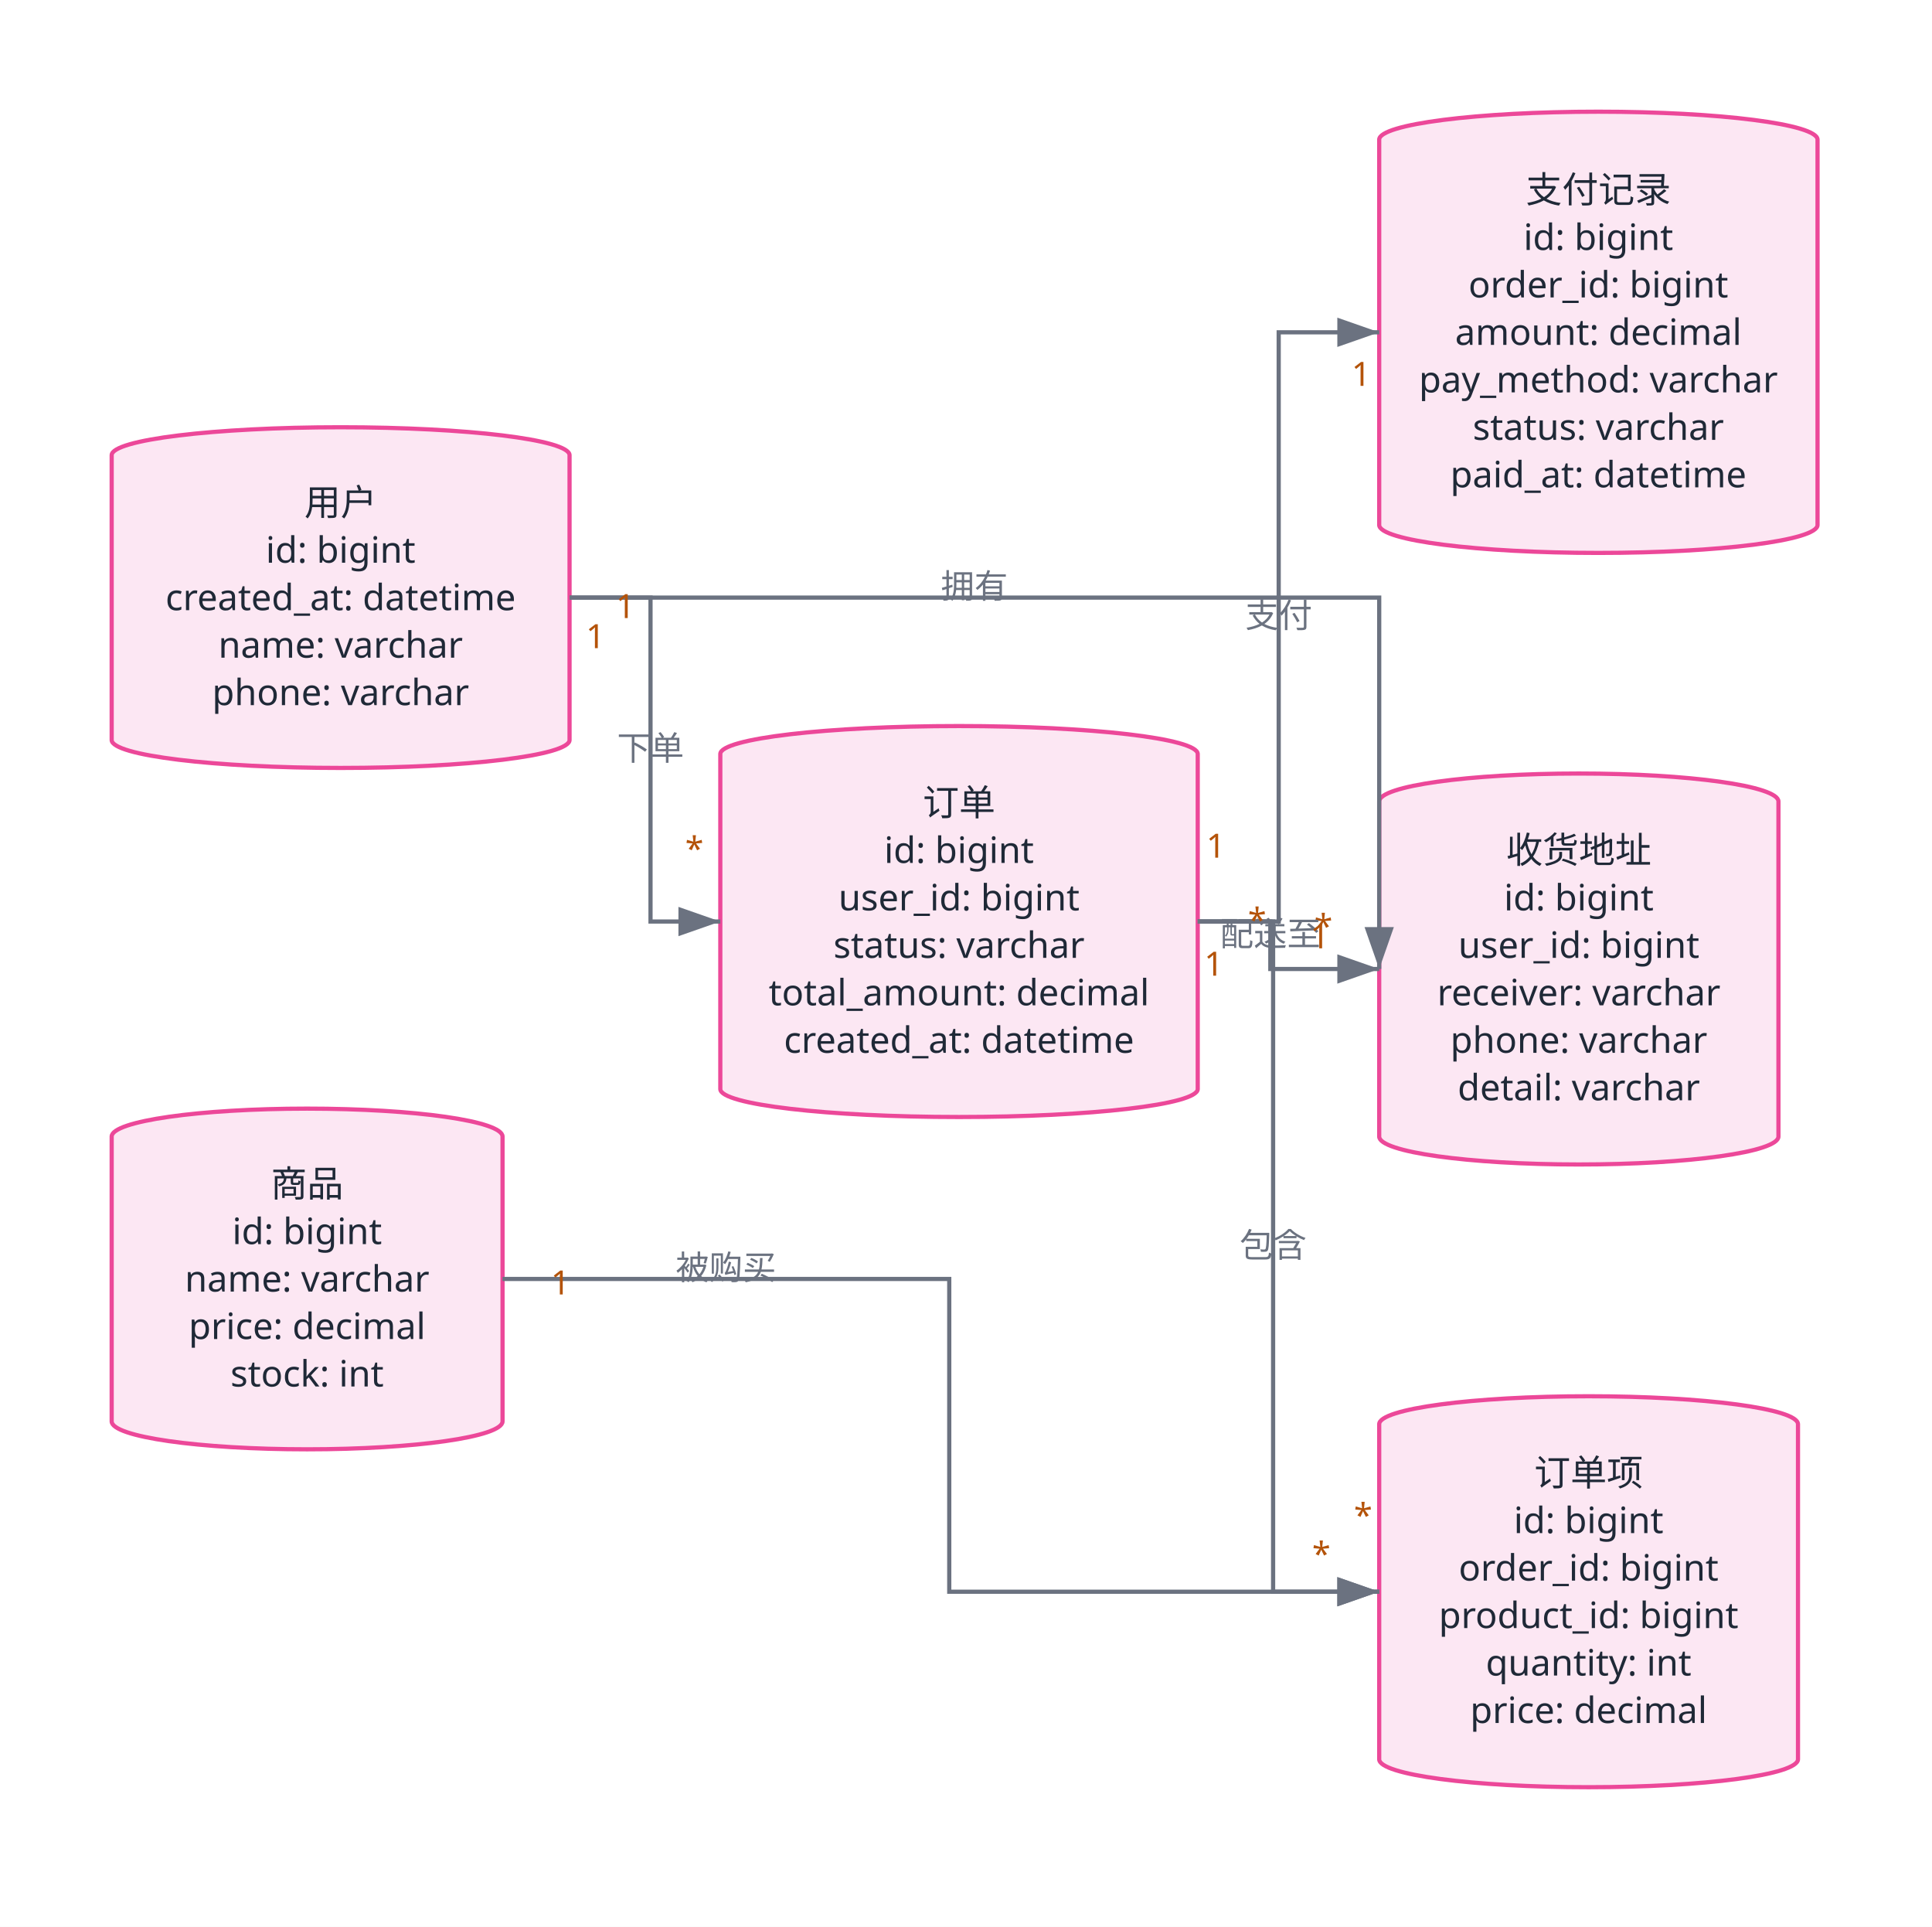
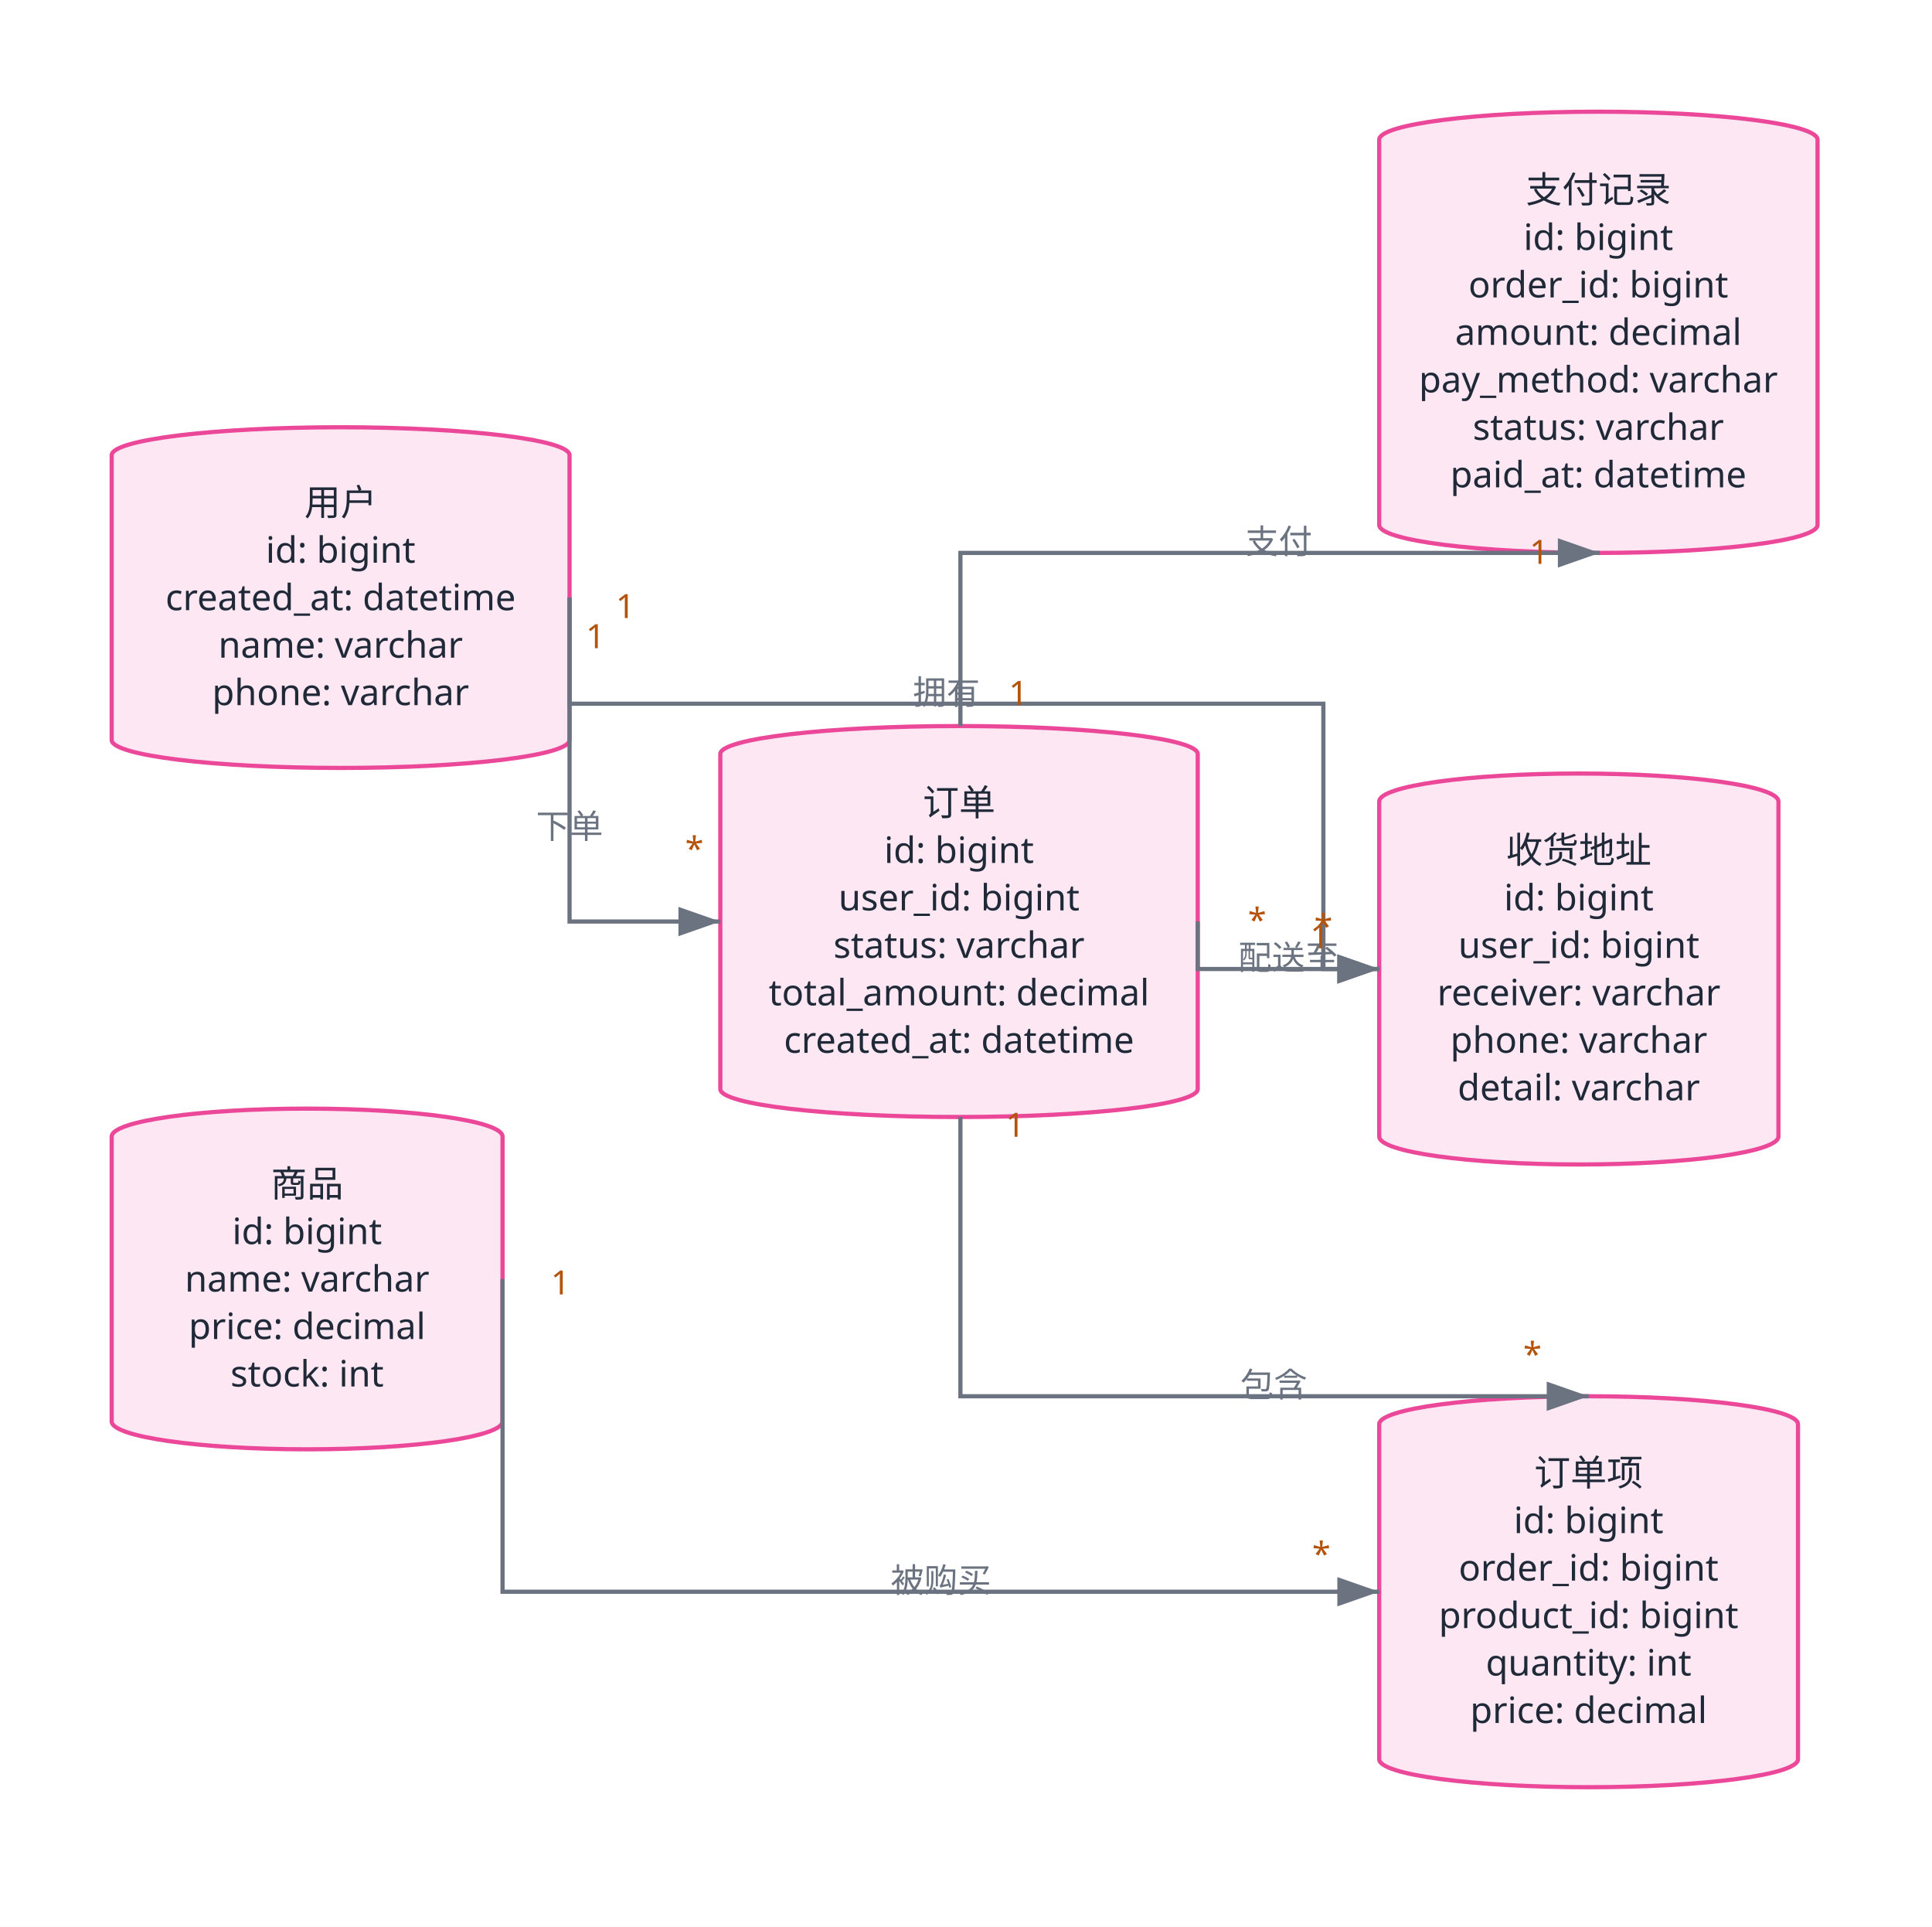
<svg xmlns="http://www.w3.org/2000/svg" width="692" height="690" viewBox="0 0 692 690">
  <defs>
    <marker id="arrowhead" markerWidth="10" markerHeight="7" refX="10" refY="3.5" orient="auto">
      <polygon points="0 0, 10 3.5, 0 7" fill="#6b7280" />
    </marker>
    <marker id="arrowhead-purple" markerWidth="10" markerHeight="7" refX="10" refY="3.5" orient="auto">
      <polygon points="0 0, 10 3.5, 0 7" fill="#7c3aed" />
    </marker>
  </defs>
  <style>.lgdl-anchors,.lgdl-edge-anchors{opacity:0;pointer-events:none;transition:opacity .12s ease}.lgdl-node:hover + .lgdl-anchors,.lgdl-class:hover + .lgdl-anchors,.lgdl-group:hover + .lgdl-anchors,.lgdl-lane:hover + .lgdl-anchors{opacity:1}.lgdl-edge:hover + .lgdl-edge-anchors,.lgdl-aggregate-edge:hover + .lgdl-edge-anchors{opacity:1}.lgdl-node.lgdl-hovered + .lgdl-anchors,.lgdl-class.lgdl-hovered + .lgdl-anchors,.lgdl-group.lgdl-hovered + .lgdl-anchors,.lgdl-lane.lgdl-hovered + .lgdl-anchors{opacity:1}.lgdl-edge.lgdl-hovered + .lgdl-edge-anchors,.lgdl-aggregate-edge.lgdl-hovered + .lgdl-edge-anchors{opacity:1}.lgdl-hovered{filter:drop-shadow(0 0 3px rgba(79,70,229,.65))}</style>
  <rect x="0" y="0" width="692" height="690" fill="#ffffff" />
  <g class="lgdl-node" data-lgdl-loc="nodes[0]">
    <path d="M 40,163 L 40,265 A 82,10 0 0 0 204,265 L 204,163 A 82,10 0 0 0 40,163 Z" fill="#fce7f3" stroke="#ec4899" stroke-width="1.5" />
    <text x="122" y="180" font-family="'Segoe UI', 'PingFang SC', 'Microsoft YaHei', sans-serif" font-size="13" fill="#1f2937" text-anchor="middle" dominant-baseline="middle">用户</text>
    <text x="122" y="197" font-family="'Segoe UI', 'PingFang SC', 'Microsoft YaHei', sans-serif" font-size="13" fill="#1f2937" text-anchor="middle" dominant-baseline="middle">id: bigint</text>
    <text x="122" y="214" font-family="'Segoe UI', 'PingFang SC', 'Microsoft YaHei', sans-serif" font-size="13" fill="#1f2937" text-anchor="middle" dominant-baseline="middle">created_at: datetime</text>
    <text x="122" y="231" font-family="'Segoe UI', 'PingFang SC', 'Microsoft YaHei', sans-serif" font-size="13" fill="#1f2937" text-anchor="middle" dominant-baseline="middle">name: varchar</text>
    <text x="122" y="248" font-family="'Segoe UI', 'PingFang SC', 'Microsoft YaHei', sans-serif" font-size="13" fill="#1f2937" text-anchor="middle" dominant-baseline="middle">phone: varchar</text>
  </g>
  <g class="lgdl-anchors">
    <circle cx="204.0" cy="214.0" r="3" fill="#ec4899" />
    <circle cx="204.0" cy="236.0" r="3" fill="#ec4899" />
    <circle cx="204.0" cy="261.3" r="3" fill="#ec4899" />
    <circle cx="180.1" cy="272.1" r="3" fill="#ec4899" />
    <circle cx="156.7" cy="274.1" r="3" fill="#ec4899" />
    <circle cx="138.3" cy="274.8" r="3" fill="#ec4899" />
    <circle cx="122.0" cy="275.0" r="3" fill="#ec4899" />
    <circle cx="105.7" cy="274.8" r="3" fill="#ec4899" />
    <circle cx="87.3" cy="274.1" r="3" fill="#ec4899" />
    <circle cx="63.9" cy="272.1" r="3" fill="#ec4899" />
    <circle cx="40.0" cy="261.3" r="3" fill="#ec4899" />
    <circle cx="40.0" cy="236.0" r="3" fill="#ec4899" />
    <circle cx="40.0" cy="214.0" r="3" fill="#ec4899" />
    <circle cx="40.0" cy="192.0" r="3" fill="#ec4899" />
    <circle cx="40.0" cy="166.7" r="3" fill="#ec4899" />
    <circle cx="63.9" cy="155.9" r="3" fill="#ec4899" />
    <circle cx="87.3" cy="153.9" r="3" fill="#ec4899" />
    <circle cx="105.7" cy="153.2" r="3" fill="#ec4899" />
    <circle cx="122.0" cy="153.0" r="3" fill="#ec4899" />
    <circle cx="138.3" cy="153.2" r="3" fill="#ec4899" />
    <circle cx="156.7" cy="153.9" r="3" fill="#ec4899" />
    <circle cx="180.1" cy="155.9" r="3" fill="#ec4899" />
    <circle cx="204.0" cy="166.7" r="3" fill="#ec4899" />
    <circle cx="204.0" cy="192.0" r="3" fill="#ec4899" />
  </g>
  <g class="lgdl-node" data-lgdl-loc="nodes[1]">
    <path d="M 258,270 L 258,390 A 85.5,10 0 0 0 429,390 L 429,270 A 85.5,10 0 0 0 258,270 Z" fill="#fce7f3" stroke="#ec4899" stroke-width="1.5" />
    <text x="343.5" y="287.5" font-family="'Segoe UI', 'PingFang SC', 'Microsoft YaHei', sans-serif" font-size="13" fill="#1f2937" text-anchor="middle" dominant-baseline="middle">订单</text>
    <text x="343.5" y="304.5" font-family="'Segoe UI', 'PingFang SC', 'Microsoft YaHei', sans-serif" font-size="13" fill="#1f2937" text-anchor="middle" dominant-baseline="middle">id: bigint</text>
    <text x="343.5" y="321.5" font-family="'Segoe UI', 'PingFang SC', 'Microsoft YaHei', sans-serif" font-size="13" fill="#1f2937" text-anchor="middle" dominant-baseline="middle">user_id: bigint</text>
    <text x="343.5" y="338.5" font-family="'Segoe UI', 'PingFang SC', 'Microsoft YaHei', sans-serif" font-size="13" fill="#1f2937" text-anchor="middle" dominant-baseline="middle">status: varchar</text>
    <text x="343.5" y="355.5" font-family="'Segoe UI', 'PingFang SC', 'Microsoft YaHei', sans-serif" font-size="13" fill="#1f2937" text-anchor="middle" dominant-baseline="middle">total_amount: decimal</text>
    <text x="343.5" y="372.5" font-family="'Segoe UI', 'PingFang SC', 'Microsoft YaHei', sans-serif" font-size="13" fill="#1f2937" text-anchor="middle" dominant-baseline="middle">created_at: datetime</text>
  </g>
  <g class="lgdl-anchors">
    <circle cx="429.0" cy="330.0" r="3" fill="#ec4899" />
    <circle cx="429.0" cy="352.9" r="3" fill="#ec4899" />
    <circle cx="429.0" cy="379.4" r="3" fill="#ec4899" />
    <circle cx="409.8" cy="396.3" r="3" fill="#ec4899" />
    <circle cx="383.3" cy="398.9" r="3" fill="#ec4899" />
    <circle cx="362.2" cy="399.8" r="3" fill="#ec4899" />
    <circle cx="343.5" cy="400.0" r="3" fill="#ec4899" />
    <circle cx="324.8" cy="399.8" r="3" fill="#ec4899" />
    <circle cx="303.7" cy="398.9" r="3" fill="#ec4899" />
    <circle cx="277.2" cy="396.3" r="3" fill="#ec4899" />
    <circle cx="258.0" cy="379.4" r="3" fill="#ec4899" />
    <circle cx="258.0" cy="352.9" r="3" fill="#ec4899" />
    <circle cx="258.0" cy="330.0" r="3" fill="#ec4899" />
    <circle cx="258.0" cy="307.1" r="3" fill="#ec4899" />
    <circle cx="258.0" cy="280.6" r="3" fill="#ec4899" />
    <circle cx="277.2" cy="263.7" r="3" fill="#ec4899" />
    <circle cx="303.7" cy="261.1" r="3" fill="#ec4899" />
    <circle cx="324.8" cy="260.2" r="3" fill="#ec4899" />
    <circle cx="343.5" cy="260.0" r="3" fill="#ec4899" />
    <circle cx="362.2" cy="260.2" r="3" fill="#ec4899" />
    <circle cx="383.3" cy="261.1" r="3" fill="#ec4899" />
    <circle cx="409.8" cy="263.7" r="3" fill="#ec4899" />
    <circle cx="429.0" cy="280.6" r="3" fill="#ec4899" />
    <circle cx="429.0" cy="307.1" r="3" fill="#ec4899" />
  </g>
  <g class="lgdl-node" data-lgdl-loc="nodes[2]">
    <path d="M 494,510 L 494,630 A 75,10 0 0 0 644,630 L 644,510 A 75,10 0 0 0 494,510 Z" fill="#fce7f3" stroke="#ec4899" stroke-width="1.5" />
    <text x="569" y="527.5" font-family="'Segoe UI', 'PingFang SC', 'Microsoft YaHei', sans-serif" font-size="13" fill="#1f2937" text-anchor="middle" dominant-baseline="middle">订单项</text>
    <text x="569" y="544.5" font-family="'Segoe UI', 'PingFang SC', 'Microsoft YaHei', sans-serif" font-size="13" fill="#1f2937" text-anchor="middle" dominant-baseline="middle">id: bigint</text>
    <text x="569" y="561.5" font-family="'Segoe UI', 'PingFang SC', 'Microsoft YaHei', sans-serif" font-size="13" fill="#1f2937" text-anchor="middle" dominant-baseline="middle">order_id: bigint</text>
    <text x="569" y="578.5" font-family="'Segoe UI', 'PingFang SC', 'Microsoft YaHei', sans-serif" font-size="13" fill="#1f2937" text-anchor="middle" dominant-baseline="middle">product_id: bigint</text>
    <text x="569" y="595.5" font-family="'Segoe UI', 'PingFang SC', 'Microsoft YaHei', sans-serif" font-size="13" fill="#1f2937" text-anchor="middle" dominant-baseline="middle">quantity: int</text>
    <text x="569" y="612.5" font-family="'Segoe UI', 'PingFang SC', 'Microsoft YaHei', sans-serif" font-size="13" fill="#1f2937" text-anchor="middle" dominant-baseline="middle">price: decimal</text>
  </g>
  <g class="lgdl-anchors">
    <circle cx="644.0" cy="570.0" r="3" fill="#ec4899" />
    <circle cx="644.0" cy="590.1" r="3" fill="#ec4899" />
    <circle cx="644.0" cy="613.3" r="3" fill="#ec4899" />
    <circle cx="634.0" cy="635.0" r="3" fill="#ec4899" />
    <circle cx="608.5" cy="638.5" r="3" fill="#ec4899" />
    <circle cx="587.7" cy="639.7" r="3" fill="#ec4899" />
    <circle cx="569.0" cy="640.0" r="3" fill="#ec4899" />
    <circle cx="550.3" cy="639.7" r="3" fill="#ec4899" />
    <circle cx="529.5" cy="638.5" r="3" fill="#ec4899" />
    <circle cx="504.0" cy="635.0" r="3" fill="#ec4899" />
    <circle cx="494.0" cy="613.3" r="3" fill="#ec4899" />
    <circle cx="494.0" cy="590.1" r="3" fill="#ec4899" />
    <circle cx="494.0" cy="570.0" r="3" fill="#ec4899" />
    <circle cx="494.0" cy="549.9" r="3" fill="#ec4899" />
    <circle cx="494.0" cy="526.7" r="3" fill="#ec4899" />
    <circle cx="504.0" cy="505.0" r="3" fill="#ec4899" />
    <circle cx="529.5" cy="501.5" r="3" fill="#ec4899" />
    <circle cx="550.3" cy="500.3" r="3" fill="#ec4899" />
    <circle cx="569.0" cy="500.0" r="3" fill="#ec4899" />
    <circle cx="587.7" cy="500.3" r="3" fill="#ec4899" />
    <circle cx="608.5" cy="501.5" r="3" fill="#ec4899" />
    <circle cx="634.0" cy="505.0" r="3" fill="#ec4899" />
    <circle cx="644.0" cy="526.7" r="3" fill="#ec4899" />
    <circle cx="644.0" cy="549.9" r="3" fill="#ec4899" />
  </g>
  <g class="lgdl-node" data-lgdl-loc="nodes[3]">
    <path d="M 40,407 L 40,509 A 70,10 0 0 0 180,509 L 180,407 A 70,10 0 0 0 40,407 Z" fill="#fce7f3" stroke="#ec4899" stroke-width="1.5" />
    <text x="110" y="424" font-family="'Segoe UI', 'PingFang SC', 'Microsoft YaHei', sans-serif" font-size="13" fill="#1f2937" text-anchor="middle" dominant-baseline="middle">商品</text>
    <text x="110" y="441" font-family="'Segoe UI', 'PingFang SC', 'Microsoft YaHei', sans-serif" font-size="13" fill="#1f2937" text-anchor="middle" dominant-baseline="middle">id: bigint</text>
    <text x="110" y="458" font-family="'Segoe UI', 'PingFang SC', 'Microsoft YaHei', sans-serif" font-size="13" fill="#1f2937" text-anchor="middle" dominant-baseline="middle">name: varchar</text>
    <text x="110" y="475" font-family="'Segoe UI', 'PingFang SC', 'Microsoft YaHei', sans-serif" font-size="13" fill="#1f2937" text-anchor="middle" dominant-baseline="middle">price: decimal</text>
    <text x="110" y="492" font-family="'Segoe UI', 'PingFang SC', 'Microsoft YaHei', sans-serif" font-size="13" fill="#1f2937" text-anchor="middle" dominant-baseline="middle">stock: int</text>
  </g>
  <g class="lgdl-anchors">
    <circle cx="180.0" cy="458.0" r="3" fill="#ec4899" />
    <circle cx="180.0" cy="476.8" r="3" fill="#ec4899" />
    <circle cx="180.0" cy="498.4" r="3" fill="#ec4899" />
    <circle cx="166.8" cy="514.8" r="3" fill="#ec4899" />
    <circle cx="144.5" cy="517.7" r="3" fill="#ec4899" />
    <circle cx="126.3" cy="518.7" r="3" fill="#ec4899" />
    <circle cx="110.0" cy="519.0" r="3" fill="#ec4899" />
    <circle cx="93.7" cy="518.7" r="3" fill="#ec4899" />
    <circle cx="75.5" cy="517.7" r="3" fill="#ec4899" />
    <circle cx="53.2" cy="514.8" r="3" fill="#ec4899" />
    <circle cx="40.0" cy="498.4" r="3" fill="#ec4899" />
    <circle cx="40.0" cy="476.8" r="3" fill="#ec4899" />
    <circle cx="40.0" cy="458.0" r="3" fill="#ec4899" />
    <circle cx="40.0" cy="439.2" r="3" fill="#ec4899" />
    <circle cx="40.0" cy="417.6" r="3" fill="#ec4899" />
    <circle cx="53.2" cy="401.2" r="3" fill="#ec4899" />
    <circle cx="75.5" cy="398.3" r="3" fill="#ec4899" />
    <circle cx="93.7" cy="397.3" r="3" fill="#ec4899" />
    <circle cx="110.0" cy="397.0" r="3" fill="#ec4899" />
    <circle cx="126.3" cy="397.3" r="3" fill="#ec4899" />
    <circle cx="144.5" cy="398.3" r="3" fill="#ec4899" />
    <circle cx="166.8" cy="401.2" r="3" fill="#ec4899" />
    <circle cx="180.0" cy="417.6" r="3" fill="#ec4899" />
    <circle cx="180.0" cy="439.2" r="3" fill="#ec4899" />
  </g>
  <g class="lgdl-node" data-lgdl-loc="nodes[4]">
    <path d="M 494,50 L 494,188 A 78.5,10 0 0 0 651,188 L 651,50 A 78.5,10 0 0 0 494,50 Z" fill="#fce7f3" stroke="#ec4899" stroke-width="1.5" />
    <text x="572.5" y="68" font-family="'Segoe UI', 'PingFang SC', 'Microsoft YaHei', sans-serif" font-size="13" fill="#1f2937" text-anchor="middle" dominant-baseline="middle">支付记录</text>
    <text x="572.5" y="85" font-family="'Segoe UI', 'PingFang SC', 'Microsoft YaHei', sans-serif" font-size="13" fill="#1f2937" text-anchor="middle" dominant-baseline="middle">id: bigint</text>
    <text x="572.5" y="102" font-family="'Segoe UI', 'PingFang SC', 'Microsoft YaHei', sans-serif" font-size="13" fill="#1f2937" text-anchor="middle" dominant-baseline="middle">order_id: bigint</text>
    <text x="572.5" y="119" font-family="'Segoe UI', 'PingFang SC', 'Microsoft YaHei', sans-serif" font-size="13" fill="#1f2937" text-anchor="middle" dominant-baseline="middle">amount: decimal</text>
    <text x="572.5" y="136" font-family="'Segoe UI', 'PingFang SC', 'Microsoft YaHei', sans-serif" font-size="13" fill="#1f2937" text-anchor="middle" dominant-baseline="middle">pay_method: varchar</text>
    <text x="572.5" y="153" font-family="'Segoe UI', 'PingFang SC', 'Microsoft YaHei', sans-serif" font-size="13" fill="#1f2937" text-anchor="middle" dominant-baseline="middle">status: varchar</text>
    <text x="572.5" y="170" font-family="'Segoe UI', 'PingFang SC', 'Microsoft YaHei', sans-serif" font-size="13" fill="#1f2937" text-anchor="middle" dominant-baseline="middle">paid_at: datetime</text>
  </g>
  <g class="lgdl-anchors">
    <circle cx="651.0" cy="119.0" r="3" fill="#ec4899" />
    <circle cx="651.0" cy="140.0" r="3" fill="#ec4899" />
    <circle cx="651.0" cy="164.3" r="3" fill="#ec4899" />
    <circle cx="645.3" cy="191.8" r="3" fill="#ec4899" />
    <circle cx="617.1" cy="196.2" r="3" fill="#ec4899" />
    <circle cx="593.6" cy="197.6" r="3" fill="#ec4899" />
    <circle cx="572.5" cy="198.0" r="3" fill="#ec4899" />
    <circle cx="551.4" cy="197.6" r="3" fill="#ec4899" />
    <circle cx="527.9" cy="196.2" r="3" fill="#ec4899" />
    <circle cx="499.7" cy="191.8" r="3" fill="#ec4899" />
    <circle cx="494.0" cy="164.3" r="3" fill="#ec4899" />
    <circle cx="494.0" cy="140.0" r="3" fill="#ec4899" />
    <circle cx="494.0" cy="119.0" r="3" fill="#ec4899" />
    <circle cx="494.0" cy="98.0" r="3" fill="#ec4899" />
    <circle cx="494.0" cy="73.7" r="3" fill="#ec4899" />
    <circle cx="499.7" cy="46.2" r="3" fill="#ec4899" />
    <circle cx="527.9" cy="41.8" r="3" fill="#ec4899" />
    <circle cx="551.4" cy="40.4" r="3" fill="#ec4899" />
    <circle cx="572.5" cy="40.0" r="3" fill="#ec4899" />
    <circle cx="593.6" cy="40.4" r="3" fill="#ec4899" />
    <circle cx="617.1" cy="41.8" r="3" fill="#ec4899" />
    <circle cx="645.3" cy="46.2" r="3" fill="#ec4899" />
    <circle cx="651.0" cy="73.7" r="3" fill="#ec4899" />
    <circle cx="651.0" cy="98.0" r="3" fill="#ec4899" />
  </g>
  <g class="lgdl-node" data-lgdl-loc="nodes[5]">
    <path d="M 494,287 L 494,407 A 71.5,10 0 0 0 637,407 L 637,287 A 71.5,10 0 0 0 494,287 Z" fill="#fce7f3" stroke="#ec4899" stroke-width="1.5" />
    <text x="565.5" y="304.5" font-family="'Segoe UI', 'PingFang SC', 'Microsoft YaHei', sans-serif" font-size="13" fill="#1f2937" text-anchor="middle" dominant-baseline="middle">收货地址</text>
    <text x="565.5" y="321.5" font-family="'Segoe UI', 'PingFang SC', 'Microsoft YaHei', sans-serif" font-size="13" fill="#1f2937" text-anchor="middle" dominant-baseline="middle">id: bigint</text>
    <text x="565.5" y="338.5" font-family="'Segoe UI', 'PingFang SC', 'Microsoft YaHei', sans-serif" font-size="13" fill="#1f2937" text-anchor="middle" dominant-baseline="middle">user_id: bigint</text>
    <text x="565.5" y="355.5" font-family="'Segoe UI', 'PingFang SC', 'Microsoft YaHei', sans-serif" font-size="13" fill="#1f2937" text-anchor="middle" dominant-baseline="middle">receiver: varchar</text>
    <text x="565.5" y="372.5" font-family="'Segoe UI', 'PingFang SC', 'Microsoft YaHei', sans-serif" font-size="13" fill="#1f2937" text-anchor="middle" dominant-baseline="middle">phone: varchar</text>
    <text x="565.5" y="389.5" font-family="'Segoe UI', 'PingFang SC', 'Microsoft YaHei', sans-serif" font-size="13" fill="#1f2937" text-anchor="middle" dominant-baseline="middle">detail: varchar</text>
  </g>
  <g class="lgdl-anchors">
    <circle cx="637.0" cy="347.0" r="3" fill="#ec4899" />
    <circle cx="637.0" cy="366.2" r="3" fill="#ec4899" />
    <circle cx="637.0" cy="388.3" r="3" fill="#ec4899" />
    <circle cx="629.9" cy="411.4" r="3" fill="#ec4899" />
    <circle cx="605.0" cy="415.3" r="3" fill="#ec4899" />
    <circle cx="584.2" cy="416.7" r="3" fill="#ec4899" />
    <circle cx="565.5" cy="417.0" r="3" fill="#ec4899" />
    <circle cx="546.8" cy="416.7" r="3" fill="#ec4899" />
    <circle cx="526.0" cy="415.3" r="3" fill="#ec4899" />
    <circle cx="501.1" cy="411.4" r="3" fill="#ec4899" />
    <circle cx="494.0" cy="388.3" r="3" fill="#ec4899" />
    <circle cx="494.0" cy="366.2" r="3" fill="#ec4899" />
    <circle cx="494.0" cy="347.0" r="3" fill="#ec4899" />
    <circle cx="494.0" cy="327.8" r="3" fill="#ec4899" />
    <circle cx="494.0" cy="305.7" r="3" fill="#ec4899" />
    <circle cx="501.1" cy="282.6" r="3" fill="#ec4899" />
    <circle cx="526.0" cy="278.7" r="3" fill="#ec4899" />
    <circle cx="546.8" cy="277.3" r="3" fill="#ec4899" />
    <circle cx="565.5" cy="277.0" r="3" fill="#ec4899" />
    <circle cx="584.2" cy="277.3" r="3" fill="#ec4899" />
    <circle cx="605.0" cy="278.7" r="3" fill="#ec4899" />
    <circle cx="629.9" cy="282.6" r="3" fill="#ec4899" />
    <circle cx="637.0" cy="305.7" r="3" fill="#ec4899" />
    <circle cx="637.0" cy="327.8" r="3" fill="#ec4899" />
  </g>
  <g class="lgdl-edge" data-lgdl-loc="edges[0]">
-     <path d="M 204,214 L 233,214 L 233,330 L 258,330" fill="none" stroke="#6b7280" stroke-width="1.5" marker-end="url(#arrowhead)" />
-     <text x="233" y="268" font-family="'Segoe UI', 'PingFang SC', 'Microsoft YaHei', sans-serif" font-size="12" fill="#6b7280" text-anchor="middle" dominant-baseline="middle">下单</text>
+     <path d="M 204,214 L 204,330 L 258,330" fill="none" stroke="#6b7280" stroke-width="1.5" marker-end="url(#arrowhead)" />
+     <text x="204" y="296" font-family="'Segoe UI', 'PingFang SC', 'Microsoft YaHei', sans-serif" font-size="12" fill="#6b7280" text-anchor="middle" dominant-baseline="middle">下单</text>
    <text x="213.285" y="227.945" font-family="'Segoe UI', 'PingFang SC', 'Microsoft YaHei', sans-serif" font-size="12" fill="#b45309" text-anchor="middle" dominant-baseline="middle">1</text>
    <text x="248.715" y="304.055" font-family="'Segoe UI', 'PingFang SC', 'Microsoft YaHei', sans-serif" font-size="12" fill="#b45309" text-anchor="middle" dominant-baseline="middle">*</text>
  </g>
  <g class="lgdl-edge-anchors">
    <circle cx="204.0" cy="214.0" r="3.5" fill="#6b7280" />
    <circle cx="258.0" cy="330.0" r="3.5" fill="#6b7280" />
  </g>
  <g class="lgdl-edge" data-lgdl-loc="edges[1]">
-     <path d="M 429,330 L 456,330 L 456,570 L 494,570" fill="none" stroke="#6b7280" stroke-width="1.5" marker-end="url(#arrowhead)" />
-     <text x="456" y="446" font-family="'Segoe UI', 'PingFang SC', 'Microsoft YaHei', sans-serif" font-size="12" fill="#6b7280" text-anchor="middle" dominant-baseline="middle">包含</text>
-     <text x="434.751" y="345.235" font-family="'Segoe UI', 'PingFang SC', 'Microsoft YaHei', sans-serif" font-size="12" fill="#b45309" text-anchor="middle" dominant-baseline="middle">1</text>
-     <text x="488.249" y="542.765" font-family="'Segoe UI', 'PingFang SC', 'Microsoft YaHei', sans-serif" font-size="12" fill="#b45309" text-anchor="middle" dominant-baseline="middle">*</text>
-   </g>
-   <g class="lgdl-edge-anchors">
-     <circle cx="429.0" cy="330.0" r="3.5" fill="#6b7280" />
-     <circle cx="494.0" cy="570.0" r="3.5" fill="#6b7280" />
+     <path d="M 344,400 L 344,500 L 569,500" fill="none" stroke="#6b7280" stroke-width="1.5" marker-end="url(#arrowhead)" />
+     <text x="456.25" y="496" font-family="'Segoe UI', 'PingFang SC', 'Microsoft YaHei', sans-serif" font-size="12" fill="#6b7280" text-anchor="middle" dominant-baseline="middle">包含</text>
+     <text x="363.611" y="402.918" font-family="'Segoe UI', 'PingFang SC', 'Microsoft YaHei', sans-serif" font-size="12" fill="#b45309" text-anchor="middle" dominant-baseline="middle">1</text>
+     <text x="548.889" y="485.082" font-family="'Segoe UI', 'PingFang SC', 'Microsoft YaHei', sans-serif" font-size="12" fill="#b45309" text-anchor="middle" dominant-baseline="middle">*</text>
+   </g>
+   <g class="lgdl-edge-anchors">
+     <circle cx="343.5" cy="400.0" r="3.5" fill="#6b7280" />
+     <circle cx="569.0" cy="500.0" r="3.5" fill="#6b7280" />
  </g>
  <g class="lgdl-edge" data-lgdl-loc="edges[2]">
-     <path d="M 180,458 L 340,458 L 340,570 L 494,570" fill="none" stroke="#6b7280" stroke-width="1.5" marker-end="url(#arrowhead)" />
-     <text x="260" y="454" font-family="'Segoe UI', 'PingFang SC', 'Microsoft YaHei', sans-serif" font-size="12" fill="#6b7280" text-anchor="middle" dominant-baseline="middle">被购买</text>
+     <path d="M 180,458 L 180,570 L 494,570" fill="none" stroke="#6b7280" stroke-width="1.5" marker-end="url(#arrowhead)" />
+     <text x="337" y="566" font-family="'Segoe UI', 'PingFang SC', 'Microsoft YaHei', sans-serif" font-size="12" fill="#6b7280" text-anchor="middle" dominant-baseline="middle">被购买</text>
    <text x="200.721" y="459.391" font-family="'Segoe UI', 'PingFang SC', 'Microsoft YaHei', sans-serif" font-size="12" fill="#b45309" text-anchor="middle" dominant-baseline="middle">1</text>
    <text x="473.279" y="556.609" font-family="'Segoe UI', 'PingFang SC', 'Microsoft YaHei', sans-serif" font-size="12" fill="#b45309" text-anchor="middle" dominant-baseline="middle">*</text>
  </g>
  <g class="lgdl-edge-anchors">
    <circle cx="180.0" cy="458.0" r="3.5" fill="#6b7280" />
    <circle cx="494.0" cy="570.0" r="3.5" fill="#6b7280" />
  </g>
  <g class="lgdl-edge" data-lgdl-loc="edges[3]">
-     <path d="M 204,214 L 494,214 L 494,347" fill="none" stroke="#6b7280" stroke-width="1.5" marker-end="url(#arrowhead)" />
-     <text x="349" y="210" font-family="'Segoe UI', 'PingFang SC', 'Microsoft YaHei', sans-serif" font-size="12" fill="#6b7280" text-anchor="middle" dominant-baseline="middle">拥有</text>
+     <path d="M 204,214 L 204,252 L 474,252 L 474,347 L 494,347" fill="none" stroke="#6b7280" stroke-width="1.5" marker-end="url(#arrowhead)" />
+     <text x="339" y="248" font-family="'Segoe UI', 'PingFang SC', 'Microsoft YaHei', sans-serif" font-size="12" fill="#6b7280" text-anchor="middle" dominant-baseline="middle">拥有</text>
    <text x="223.997" y="217.171" font-family="'Segoe UI', 'PingFang SC', 'Microsoft YaHei', sans-serif" font-size="12" fill="#b45309" text-anchor="middle" dominant-baseline="middle">1</text>
    <text x="474.003" y="331.829" font-family="'Segoe UI', 'PingFang SC', 'Microsoft YaHei', sans-serif" font-size="12" fill="#b45309" text-anchor="middle" dominant-baseline="middle">*</text>
  </g>
  <g class="lgdl-edge-anchors">
    <circle cx="204.0" cy="214.0" r="3.5" fill="#6b7280" />
    <circle cx="494.0" cy="347.0" r="3.5" fill="#6b7280" />
  </g>
  <g class="lgdl-edge" data-lgdl-loc="edges[4]">
-     <path d="M 429,330 L 458,330 L 458,119 L 494,119" fill="none" stroke="#6b7280" stroke-width="1.5" marker-end="url(#arrowhead)" />
-     <text x="458" y="220.5" font-family="'Segoe UI', 'PingFang SC', 'Microsoft YaHei', sans-serif" font-size="12" fill="#6b7280" text-anchor="middle" dominant-baseline="middle">支付</text>
-     <text x="435.477" y="302.975" font-family="'Segoe UI', 'PingFang SC', 'Microsoft YaHei', sans-serif" font-size="12" fill="#b45309" text-anchor="middle" dominant-baseline="middle">1</text>
-     <text x="487.523" y="134.025" font-family="'Segoe UI', 'PingFang SC', 'Microsoft YaHei', sans-serif" font-size="12" fill="#b45309" text-anchor="middle" dominant-baseline="middle">1</text>
-   </g>
-   <g class="lgdl-edge-anchors">
-     <circle cx="429.0" cy="330.0" r="3.5" fill="#6b7280" />
-     <circle cx="494.0" cy="119.0" r="3.5" fill="#6b7280" />
+     <path d="M 344,260 L 344,198 L 573,198" fill="none" stroke="#6b7280" stroke-width="1.5" marker-end="url(#arrowhead)" />
+     <text x="458" y="194" font-family="'Segoe UI', 'PingFang SC', 'Microsoft YaHei', sans-serif" font-size="12" fill="#6b7280" text-anchor="middle" dominant-baseline="middle">支付</text>
+     <text x="364.735" y="248.251" font-family="'Segoe UI', 'PingFang SC', 'Microsoft YaHei', sans-serif" font-size="12" fill="#b45309" text-anchor="middle" dominant-baseline="middle">1</text>
+     <text x="551.265" y="197.749" font-family="'Segoe UI', 'PingFang SC', 'Microsoft YaHei', sans-serif" font-size="12" fill="#b45309" text-anchor="middle" dominant-baseline="middle">1</text>
+   </g>
+   <g class="lgdl-edge-anchors">
+     <circle cx="343.5" cy="260.0" r="3.5" fill="#6b7280" />
+     <circle cx="572.5" cy="198.0" r="3.5" fill="#6b7280" />
  </g>
  <g class="lgdl-edge" data-lgdl-loc="edges[5]">
-     <path d="M 429,330 L 455,330 L 455,347 L 494,347" fill="none" stroke="#6b7280" stroke-width="1.5" marker-end="url(#arrowhead)" />
-     <text x="455" y="334.5" font-family="'Segoe UI', 'PingFang SC', 'Microsoft YaHei', sans-serif" font-size="12" fill="#6b7280" text-anchor="middle" dominant-baseline="middle">配送至</text>
+     <path d="M 429,330 L 429,347 L 494,347" fill="none" stroke="#6b7280" stroke-width="1.5" marker-end="url(#arrowhead)" />
+     <text x="461.5" y="343" font-family="'Segoe UI', 'PingFang SC', 'Microsoft YaHei', sans-serif" font-size="12" fill="#6b7280" text-anchor="middle" dominant-baseline="middle">配送至</text>
    <text x="450.284" y="329.567" font-family="'Segoe UI', 'PingFang SC', 'Microsoft YaHei', sans-serif" font-size="12" fill="#b45309" text-anchor="middle" dominant-baseline="middle">*</text>
    <text x="472.716" y="335.433" font-family="'Segoe UI', 'PingFang SC', 'Microsoft YaHei', sans-serif" font-size="12" fill="#b45309" text-anchor="middle" dominant-baseline="middle">1</text>
  </g>
  <g class="lgdl-edge-anchors">
    <circle cx="429.0" cy="330.0" r="3.5" fill="#6b7280" />
    <circle cx="494.0" cy="347.0" r="3.5" fill="#6b7280" />
  </g>
</svg>
